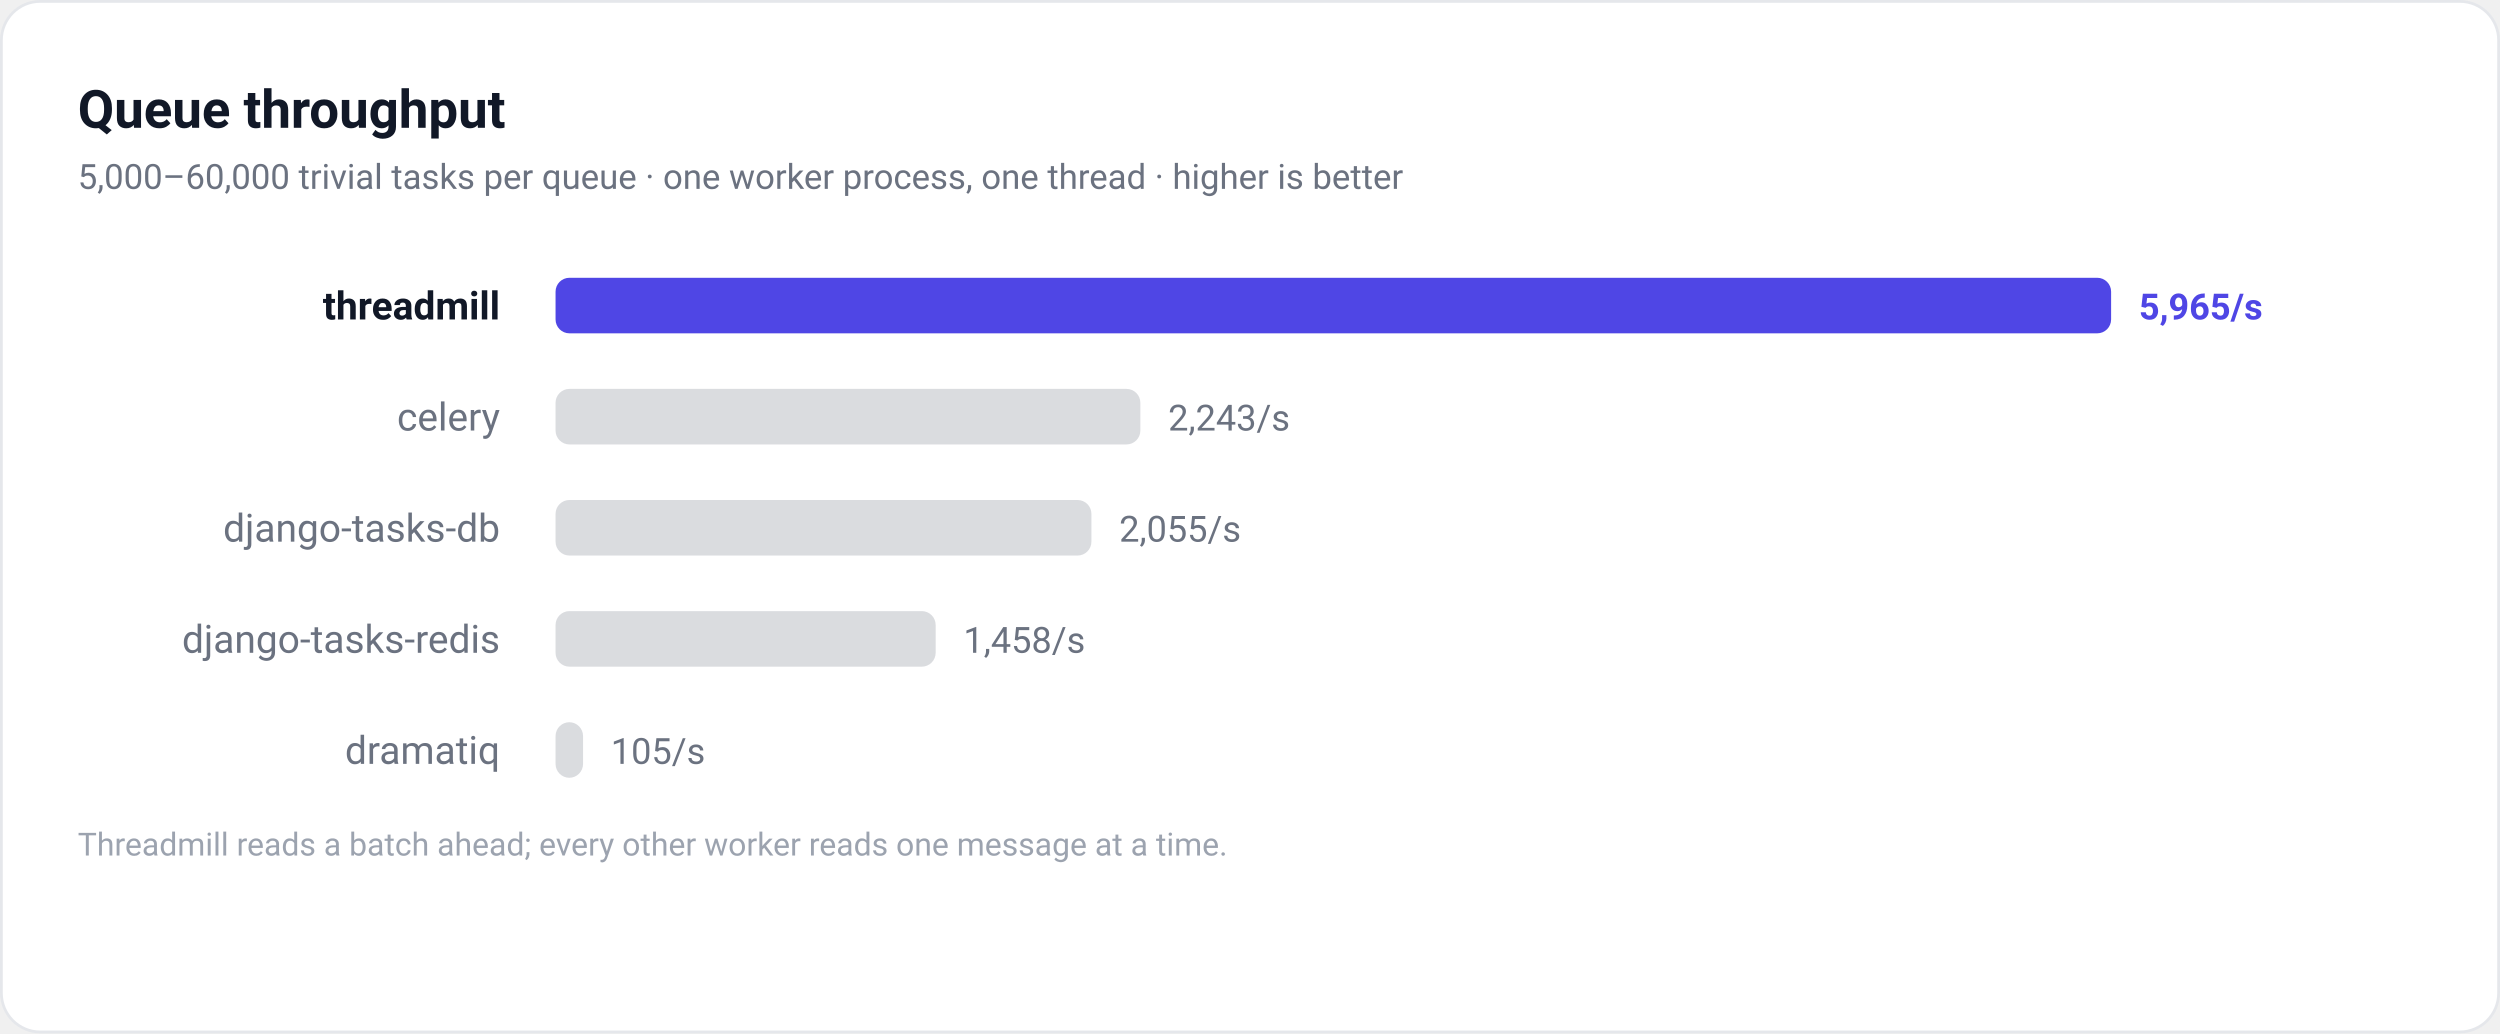
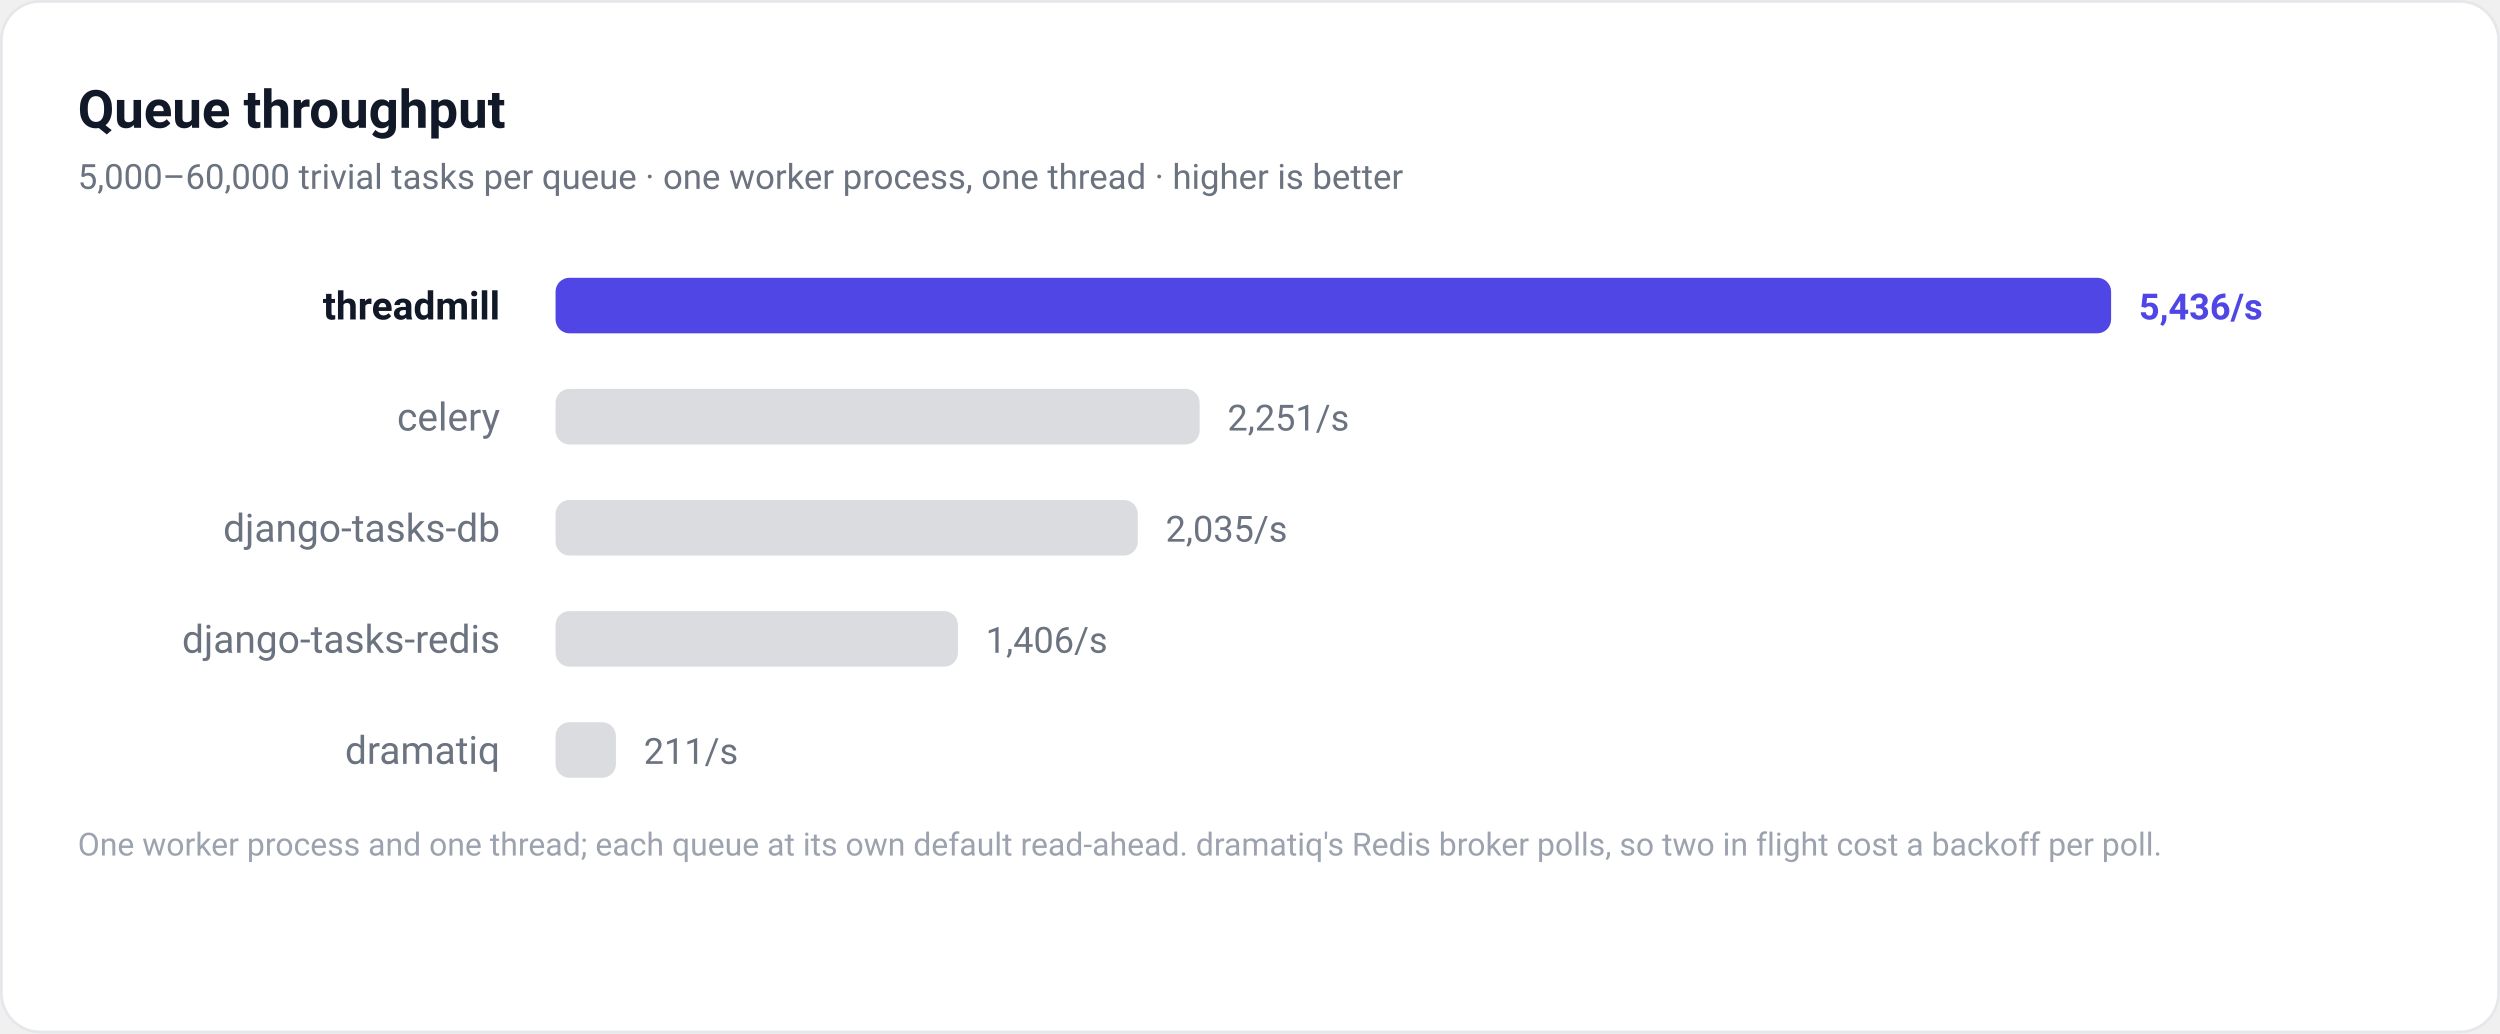
- <svg xmlns="http://www.w3.org/2000/svg" viewBox="0 0 900 372" width="900" height="372" role="img" aria-label="Tasks per second with one worker: threadmill 5,965, celery 2,243, django-tasks-db 2,055, django-tasks-redis 1,458, dramatiq 105.">
+ <svg xmlns="http://www.w3.org/2000/svg" viewBox="0 0 900 372" width="900" height="372" role="img" aria-label="Tasks per second with one worker: threadmill 5,436, celery 2,251, django-tasks-db 2,035, django-tasks-redis 1,406, dramatiq 211.">
  <style>svg{max-width:100%;height:auto}</style>
  <rect x="0.5" y="0.5" width="899" height="371" rx="14" fill="#ffffff" stroke="#e5e7eb" />
  <text x="28" y="46" font-family="system-ui, -apple-system, &quot;Segoe UI&quot;, Roboto, &quot;Helvetica Neue&quot;, Arial, sans-serif" font-size="19" font-weight="700" fill="#111827" text-anchor="start">Queue throughput</text>
  <text x="28" y="68" font-family="system-ui, -apple-system, &quot;Segoe UI&quot;, Roboto, &quot;Helvetica Neue&quot;, Arial, sans-serif" font-size="12.5" font-weight="400" fill="#6b7280" text-anchor="start">5,000–60,000 trivial tasks per queue · one worker process, one thread · higher is better</text>
  <text x="180" y="115" font-family="system-ui, -apple-system, &quot;Segoe UI&quot;, Roboto, &quot;Helvetica Neue&quot;, Arial, sans-serif" font-size="14" font-weight="700" fill="#111827" text-anchor="end">threadmill</text>
  <rect x="200" y="100" width="560.00" height="20" rx="5" fill="#4f46e5" opacity="1" />
-   <text x="770" y="115" font-family="system-ui, -apple-system, &quot;Segoe UI&quot;, Roboto, &quot;Helvetica Neue&quot;, Arial, sans-serif" font-size="13" font-weight="700" fill="#4f46e5" text-anchor="start">5,965/s</text>
+   <text x="770" y="115" font-family="system-ui, -apple-system, &quot;Segoe UI&quot;, Roboto, &quot;Helvetica Neue&quot;, Arial, sans-serif" font-size="13" font-weight="700" fill="#4f46e5" text-anchor="start">5,436/s</text>
  <text x="180" y="155" font-family="system-ui, -apple-system, &quot;Segoe UI&quot;, Roboto, &quot;Helvetica Neue&quot;, Arial, sans-serif" font-size="14" font-weight="400" fill="#6b7280" text-anchor="end">celery</text>
-   <rect x="200" y="140" width="210.53" height="20" rx="5" fill="#6b7280" opacity="0.25" />
-   <text x="420.535" y="155" font-family="system-ui, -apple-system, &quot;Segoe UI&quot;, Roboto, &quot;Helvetica Neue&quot;, Arial, sans-serif" font-size="13" font-weight="400" fill="#6b7280" text-anchor="start">2,243/s</text>
+   <rect x="200" y="140" width="231.87" height="20" rx="5" fill="#6b7280" opacity="0.25" />
+   <text x="441.875" y="155" font-family="system-ui, -apple-system, &quot;Segoe UI&quot;, Roboto, &quot;Helvetica Neue&quot;, Arial, sans-serif" font-size="13" font-weight="400" fill="#6b7280" text-anchor="start">2,251/s</text>
  <text x="180" y="195" font-family="system-ui, -apple-system, &quot;Segoe UI&quot;, Roboto, &quot;Helvetica Neue&quot;, Arial, sans-serif" font-size="14" font-weight="400" fill="#6b7280" text-anchor="end">django-tasks-db</text>
-   <rect x="200" y="180" width="192.91" height="20" rx="5" fill="#6b7280" opacity="0.25" />
-   <text x="402.908" y="195" font-family="system-ui, -apple-system, &quot;Segoe UI&quot;, Roboto, &quot;Helvetica Neue&quot;, Arial, sans-serif" font-size="13" font-weight="400" fill="#6b7280" text-anchor="start">2,055/s</text>
+   <rect x="200" y="180" width="209.61" height="20" rx="5" fill="#6b7280" opacity="0.25" />
+   <text x="419.613" y="195" font-family="system-ui, -apple-system, &quot;Segoe UI&quot;, Roboto, &quot;Helvetica Neue&quot;, Arial, sans-serif" font-size="13" font-weight="400" fill="#6b7280" text-anchor="start">2,035/s</text>
  <text x="180" y="235" font-family="system-ui, -apple-system, &quot;Segoe UI&quot;, Roboto, &quot;Helvetica Neue&quot;, Arial, sans-serif" font-size="14" font-weight="400" fill="#6b7280" text-anchor="end">django-tasks-redis</text>
-   <rect x="200" y="220" width="136.84" height="20" rx="5" fill="#6b7280" opacity="0.25" />
-   <text x="346.839" y="235" font-family="system-ui, -apple-system, &quot;Segoe UI&quot;, Roboto, &quot;Helvetica Neue&quot;, Arial, sans-serif" font-size="13" font-weight="400" fill="#6b7280" text-anchor="start">1,458/s</text>
+   <rect x="200" y="220" width="144.87" height="20" rx="5" fill="#6b7280" opacity="0.25" />
+   <text x="354.871" y="235" font-family="system-ui, -apple-system, &quot;Segoe UI&quot;, Roboto, &quot;Helvetica Neue&quot;, Arial, sans-serif" font-size="13" font-weight="400" fill="#6b7280" text-anchor="start">1,406/s</text>
  <text x="180" y="275" font-family="system-ui, -apple-system, &quot;Segoe UI&quot;, Roboto, &quot;Helvetica Neue&quot;, Arial, sans-serif" font-size="14" font-weight="400" fill="#6b7280" text-anchor="end">dramatiq</text>
-   <rect x="200" y="260" width="9.90" height="20" rx="5" fill="#6b7280" opacity="0.25" />
-   <text x="219.903" y="275" font-family="system-ui, -apple-system, &quot;Segoe UI&quot;, Roboto, &quot;Helvetica Neue&quot;, Arial, sans-serif" font-size="13" font-weight="400" fill="#6b7280" text-anchor="start">105/s</text>
-   <text x="28" y="308" font-family="system-ui, -apple-system, &quot;Segoe UI&quot;, Roboto, &quot;Helvetica Neue&quot;, Arial, sans-serif" font-size="11.5" font-weight="400" fill="#9ca3af" text-anchor="start">Threadmill reads a batch ahead; every other worker reads one message at a time.</text>
+   <rect x="200" y="260" width="21.74" height="20" rx="5" fill="#6b7280" opacity="0.25" />
+   <text x="231.745" y="275" font-family="system-ui, -apple-system, &quot;Segoe UI&quot;, Roboto, &quot;Helvetica Neue&quot;, Arial, sans-serif" font-size="13" font-weight="400" fill="#6b7280" text-anchor="start">211/s</text>
+   <text x="28" y="308" font-family="system-ui, -apple-system, &quot;Segoe UI&quot;, Roboto, &quot;Helvetica Neue&quot;, Arial, sans-serif" font-size="11.5" font-weight="400" fill="#9ca3af" text-anchor="start">One worker process and one thread; each queue at its own default read-ahead. dramatiq's Redis broker polls, so two in flight cost a backoff per poll.</text>
</svg>
